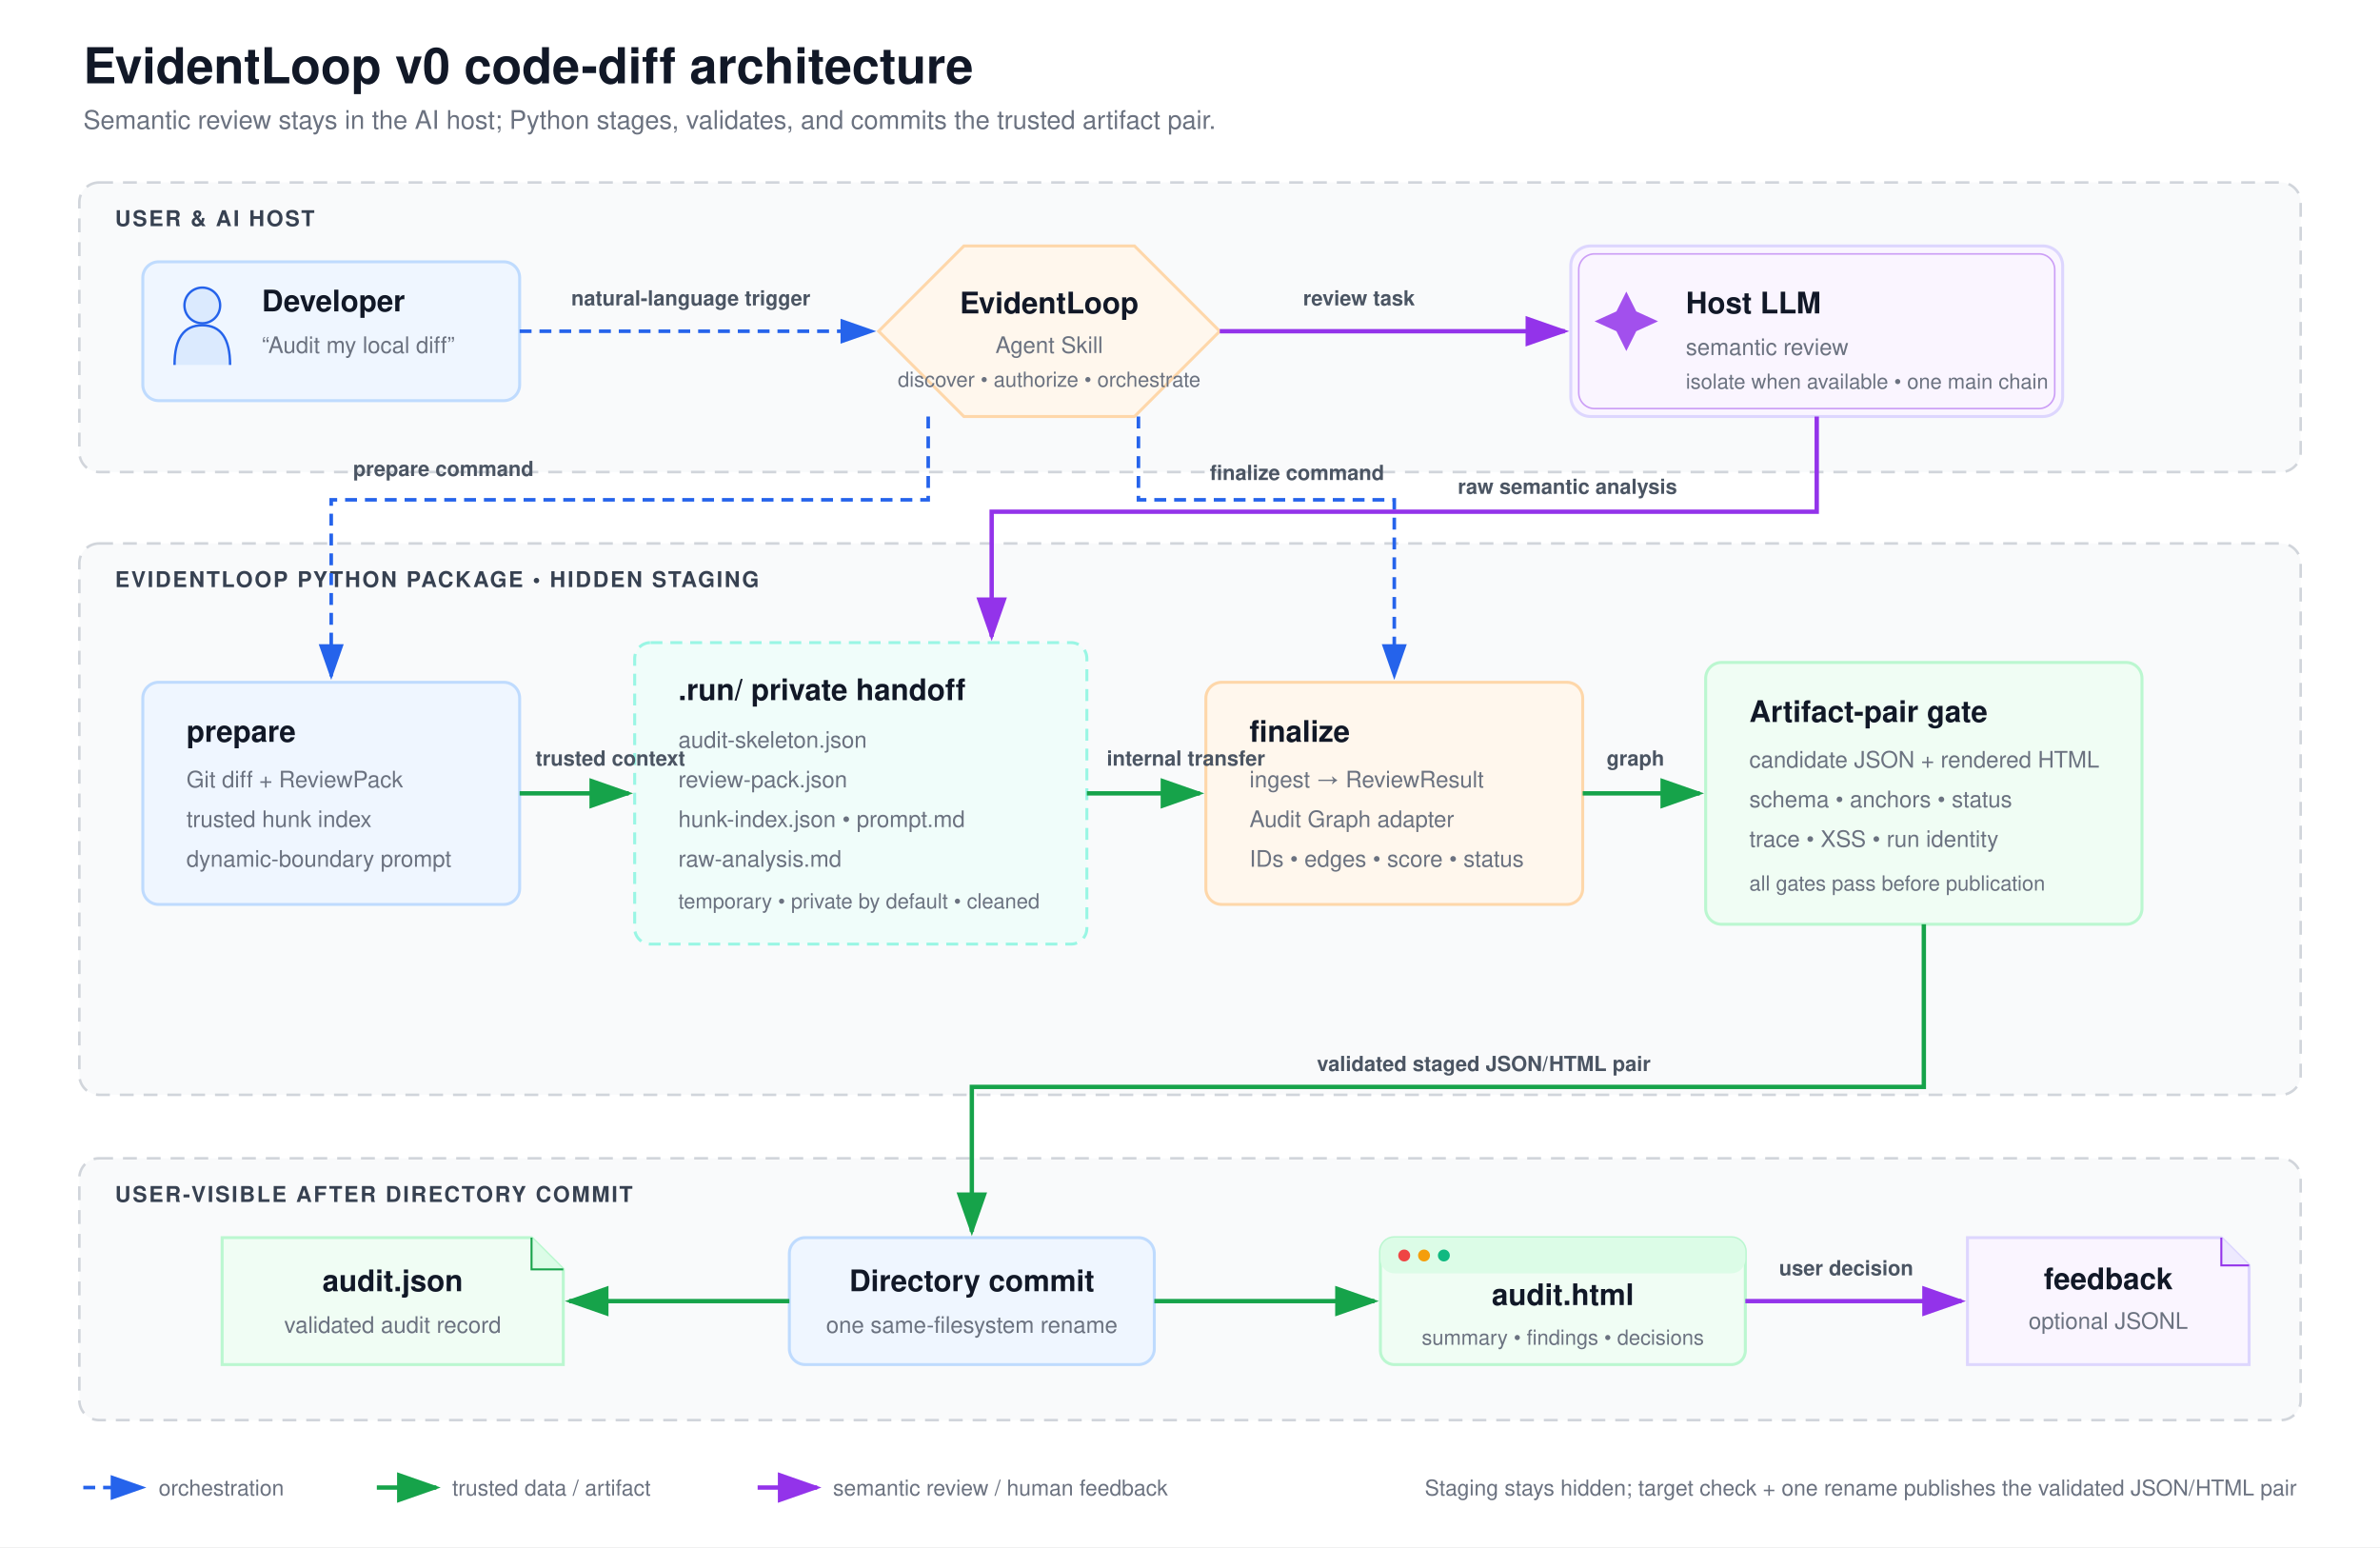
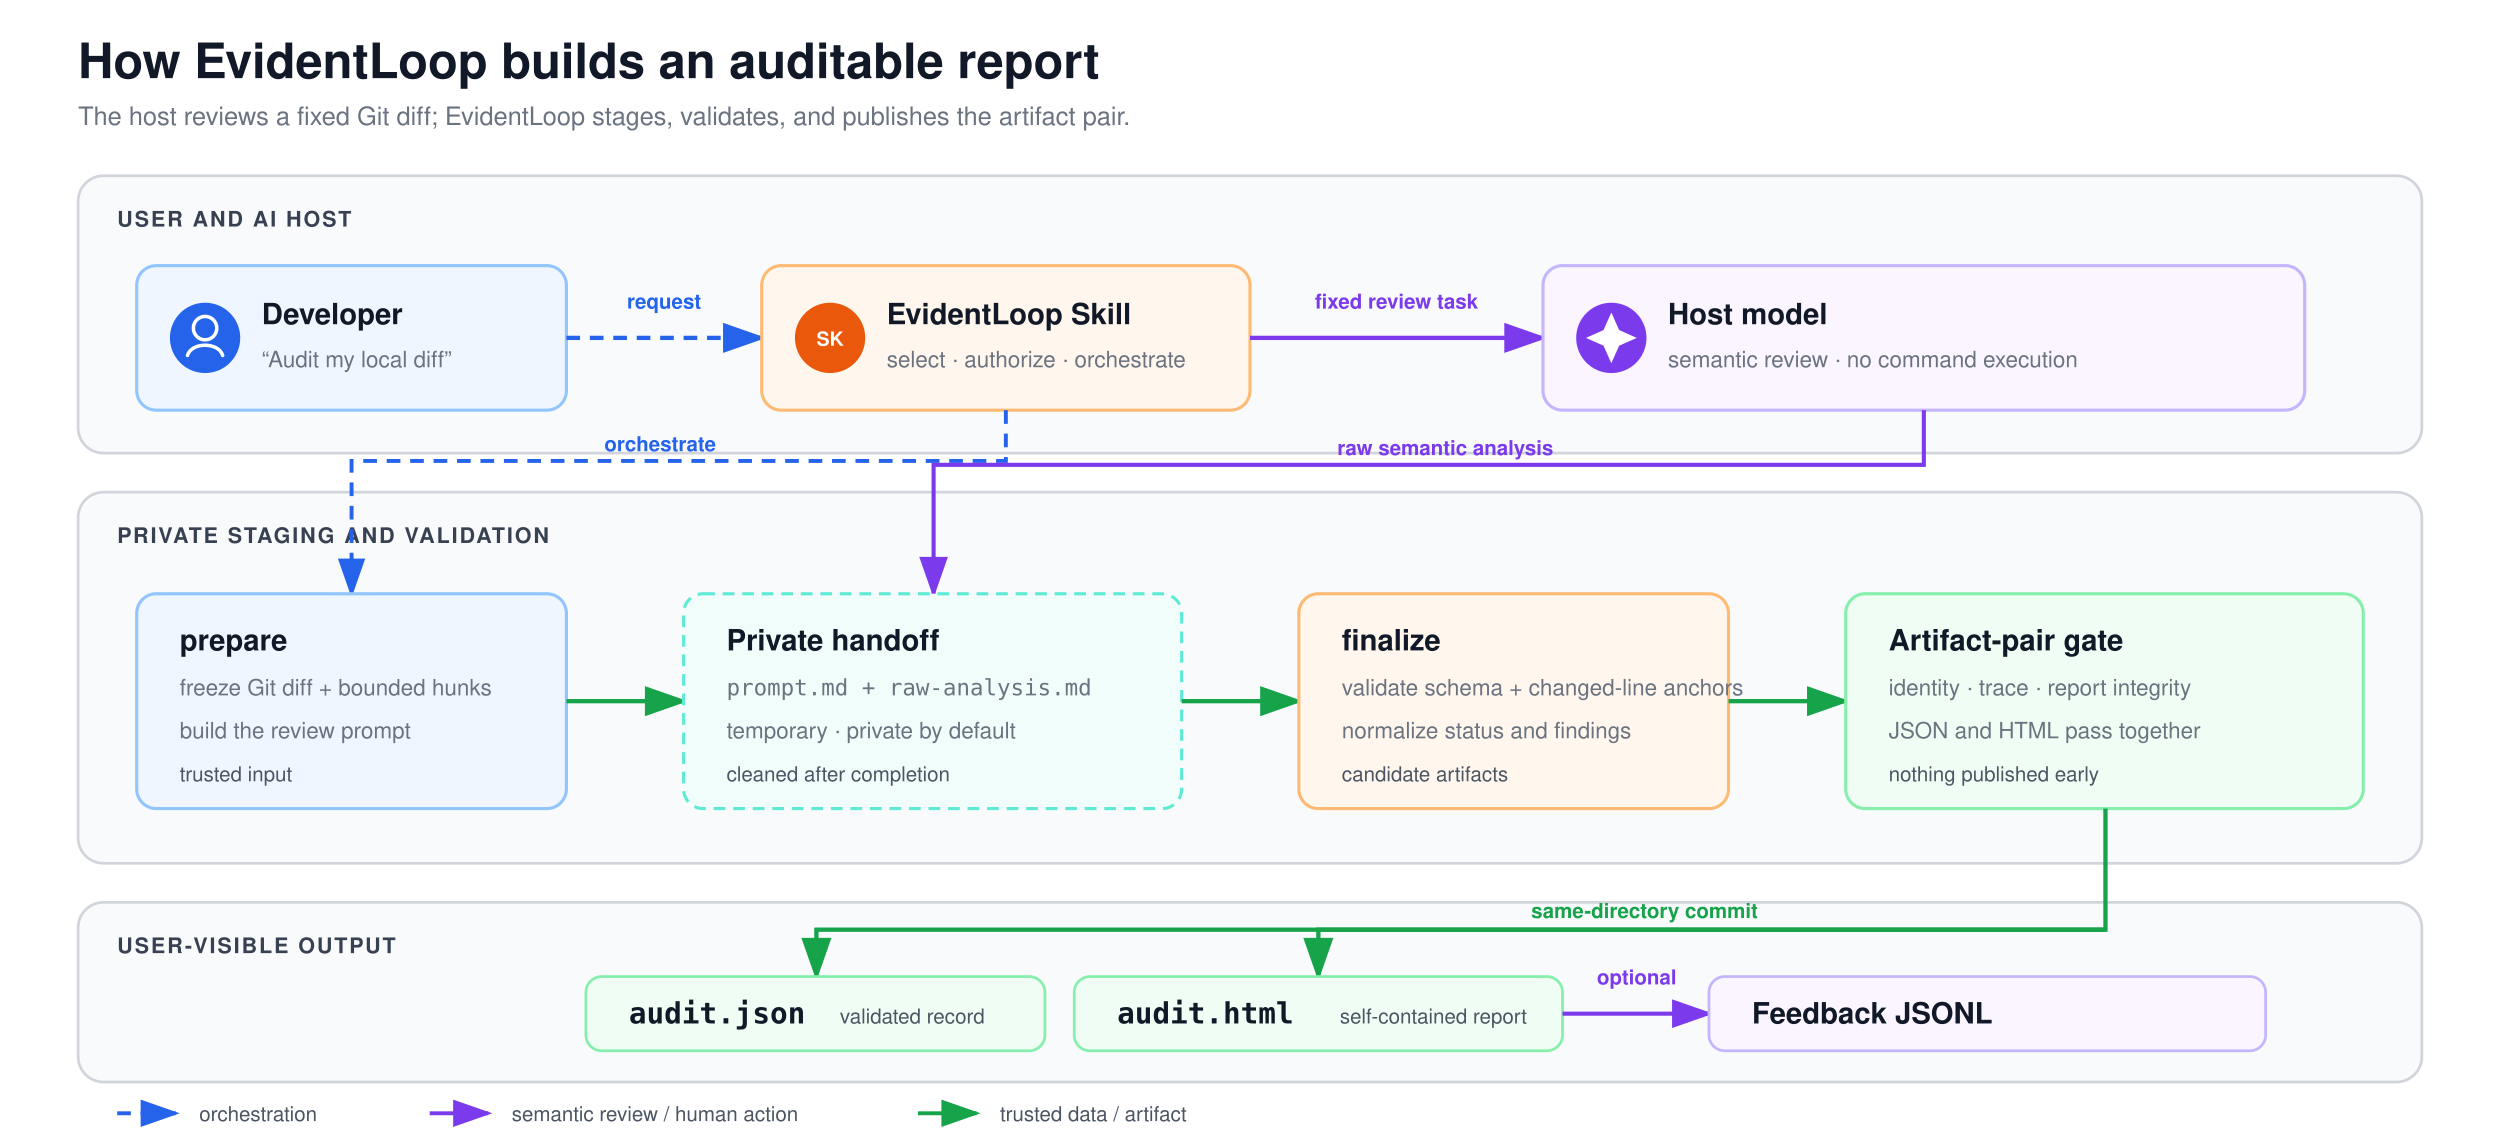
- <svg xmlns="http://www.w3.org/2000/svg" viewBox="0 0 1200 780" width="1200" height="780" role="img" aria-labelledby="title desc">
+ <svg xmlns="http://www.w3.org/2000/svg" viewBox="0 0 1280 580" width="1280" height="580" role="img" aria-labelledby="title desc">
  <style>
-     text { font-family: "Helvetica Neue", Helvetica, Arial, "PingFang SC", "Microsoft YaHei", sans-serif; fill: #111827; }
-     .title { font-size: 25px; font-weight: 700; }
-     .subtitle { font-size: 13px; fill: #6b7280; }
-     .lane-title { font-size: 11px; font-weight: 700; fill: #374151; letter-spacing: 0.08em; }
-     .node-title { font-size: 15px; font-weight: 700; }
-     .node-sub { font-size: 11.5px; fill: #6b7280; }
-     .micro { font-size: 10.5px; fill: #6b7280; }
-     .edge-label { font-size: 10.5px; font-weight: 600; fill: #4b5563; }
-     .legend { font-size: 11px; fill: #6b7280; }
-     .lane { fill: #f9fafb; stroke: #d1d5db; stroke-width: 1.3; stroke-dasharray: 7 5; }
-     .node { fill: #ffffff; stroke: #d1d5db; stroke-width: 1.5; }
-     .blue { fill: #eff6ff; stroke: #bfdbfe; }
-     .orange { fill: #fff7ed; stroke: #fed7aa; }
-     .green { fill: #f0fdf4; stroke: #bbf7d0; }
-     .purple { fill: #faf5ff; stroke: #ddd6fe; }
-     .teal { fill: #f0fdfa; stroke: #99f6e4; }
-     .control { fill: none; stroke: #2563eb; stroke-width: 1.8; stroke-dasharray: 6 4; marker-end: url(#arrow-blue); }
-     .data { fill: none; stroke: #16a34a; stroke-width: 2.2; marker-end: url(#arrow-green); }
-     .semantic { fill: none; stroke: #9333ea; stroke-width: 2.2; marker-end: url(#arrow-purple); }
+     text { font-family: 'Helvetica Neue', Helvetica, Arial, 'PingFang SC', 'Microsoft YaHei', sans-serif; }
+     .title { fill: #111827; font-size: 25px; font-weight: 700; }
+     .subtitle { fill: #6b7280; font-size: 13px; }
+     .lane-title { fill: #374151; font-size: 11px; font-weight: 700; letter-spacing: 0.09em; }
+     .node-title { fill: #111827; font-size: 15px; font-weight: 700; }
+     .node-sub { fill: #6b7280; font-size: 11.5px; }
+     .small { fill: #4b5563; font-size: 10.5px; }
+     .arrow-label { font-size: 10.5px; font-weight: 700; }
+     .mono { font-family: ui-monospace, SFMono-Regular, Menlo, Consolas, monospace; }
  </style>
  <defs>
-     <marker id="arrow-blue" markerWidth="10" markerHeight="7" refX="9" refY="3.5" orient="auto">
-       <polygon points="0 0,10 3.5,0 7" fill="#2563eb" />
+     <marker id="blue-arrow" markerWidth="10" markerHeight="7" refX="9" refY="3.5" orient="auto">
+       <polygon points="0 0, 10 3.5, 0 7" fill="#2563eb" />
    </marker>
-     <marker id="arrow-green" markerWidth="10" markerHeight="7" refX="9" refY="3.5" orient="auto">
-       <polygon points="0 0,10 3.5,0 7" fill="#16a34a" />
+     <marker id="purple-arrow" markerWidth="10" markerHeight="7" refX="9" refY="3.5" orient="auto">
+       <polygon points="0 0, 10 3.5, 0 7" fill="#7c3aed" />
    </marker>
-     <marker id="arrow-purple" markerWidth="10" markerHeight="7" refX="9" refY="3.5" orient="auto">
-       <polygon points="0 0,10 3.5,0 7" fill="#9333ea" />
+     <marker id="green-arrow" markerWidth="10" markerHeight="7" refX="9" refY="3.5" orient="auto">
+       <polygon points="0 0, 10 3.5, 0 7" fill="#16a34a" />
    </marker>
  </defs>
-   <rect width="1200" height="780" fill="#ffffff" />
-   <text x="42" y="42" class="title">EvidentLoop v0 code-diff architecture</text>
-   <text x="42" y="65" class="subtitle">Semantic review stays in the AI host; Python stages, validates, and commits the trusted artifact pair.</text>
-   <rect x="40" y="92" width="1120" height="146" rx="10" class="lane" />
-   <text x="58" y="114" class="lane-title">USER &amp; AI HOST</text>
-   <rect x="72" y="132" width="190" height="70" rx="8" class="node blue" />
-   <circle cx="102" cy="154" r="9" fill="#dbeafe" stroke="#2563eb" stroke-width="1.2" />
-   <path d="M88 184 Q88 164 102 164 Q116 164 116 184" fill="#dbeafe" stroke="#2563eb" stroke-width="1.2" />
-   <text x="132" y="157" class="node-title">Developer</text>
-   <text x="132" y="178" class="node-sub">“Audit my local diff”</text>
-   <polygon points="486,124 572,124 615,167 572,210 486,210 443,167" class="orange" stroke-width="1.5" />
-   <text x="529" y="158" text-anchor="middle" class="node-title">EvidentLoop</text>
-   <text x="529" y="178" text-anchor="middle" class="node-sub">Agent Skill</text>
-   <text x="529" y="195" text-anchor="middle" class="micro">discover • authorize • orchestrate</text>
-   <rect x="792" y="124" width="248" height="86" rx="10" class="node purple" stroke-width="2.4" />
-   <rect x="796" y="128" width="240" height="78" rx="8" fill="none" stroke="#9333ea" stroke-width="0.8" opacity="0.45" />
-   <path d="M820 147 L825 157 L836 162 L825 167 L820 177 L815 167 L804 162 L815 157 Z" fill="#9333ea" opacity="0.85" />
-   <text x="850" y="158" class="node-title">Host LLM</text>
-   <text x="850" y="179" class="node-sub">semantic review</text>
-   <text x="850" y="196" class="micro">isolate when available • one main chain</text>
-   <path d="M262 167 H440" class="control" />
-   <text x="288" y="154" class="edge-label">natural-language trigger</text>
-   <path d="M615 167 H789" class="semantic" />
-   <text x="657" y="154" class="edge-label">review task</text>
-   <rect x="40" y="274" width="1120" height="278" rx="10" class="lane" />
-   <text x="58" y="296" class="lane-title">EVIDENTLOOP PYTHON PACKAGE • HIDDEN STAGING</text>
-   <rect x="72" y="344" width="190" height="112" rx="8" class="node blue" />
-   <text x="94" y="374" class="node-title">prepare</text>
-   <text x="94" y="397" class="node-sub">Git diff + ReviewPack</text>
-   <text x="94" y="417" class="node-sub">trusted hunk index</text>
-   <text x="94" y="437" class="node-sub">dynamic-boundary prompt</text>
-   <rect x="320" y="324" width="228" height="152" rx="8" class="teal" stroke-width="1.5" stroke-dasharray="6 4" />
-   <text x="342" y="353" class="node-title">.run/ private handoff</text>
-   <text x="342" y="377" class="node-sub">audit-skeleton.json</text>
-   <text x="342" y="397" class="node-sub">review-pack.json</text>
-   <text x="342" y="417" class="node-sub">hunk-index.json • prompt.md</text>
-   <text x="342" y="437" class="node-sub">raw-analysis.md</text>
-   <text x="342" y="458" class="micro">temporary • private by default • cleaned</text>
-   <rect x="608" y="344" width="190" height="112" rx="8" class="node orange" />
-   <text x="630" y="374" class="node-title">finalize</text>
-   <text x="630" y="397" class="node-sub">ingest → ReviewResult</text>
-   <text x="630" y="417" class="node-sub">Audit Graph adapter</text>
-   <text x="630" y="437" class="node-sub">IDs • edges • score • status</text>
-   <rect x="860" y="334" width="220" height="132" rx="8" class="node green" />
-   <text x="882" y="364" class="node-title">Artifact-pair gate</text>
-   <text x="882" y="387" class="node-sub">candidate JSON + rendered HTML</text>
-   <text x="882" y="407" class="node-sub">schema • anchors • status</text>
-   <text x="882" y="427" class="node-sub">trace • XSS • run identity</text>
-   <text x="882" y="449" class="micro">all gates pass before publication</text>
-   <path d="M468 210 V252 H167 V341" class="control" />
-   <text x="178" y="240" class="edge-label">prepare command</text>
-   <path d="M574 210 V252 H703 V341" class="control" />
-   <text x="610" y="242" class="edge-label">finalize command</text>
-   <path d="M916 210 V258 H500 V321" class="semantic" />
-   <text x="735" y="249" class="edge-label">raw semantic analysis</text>
-   <path d="M262 400 H317" class="data" />
-   <text x="270" y="386" class="edge-label">trusted context</text>
-   <path d="M548 400 H605" class="data" />
-   <text x="558" y="386" class="edge-label">internal transfer</text>
-   <path d="M798 400 H857" class="data" />
-   <text x="810" y="386" class="edge-label">graph</text>
-   <rect x="40" y="584" width="1120" height="132" rx="10" class="lane" />
-   <text x="58" y="606" class="lane-title">USER-VISIBLE AFTER DIRECTORY COMMIT</text>
-   <path d="M112 624 L268 624 L284 640 L284 688 L112 688 Z" class="green" stroke-width="1.5" />
-   <path d="M268 624 V640 H284" fill="#dcfce7" stroke="#16a34a" stroke-width="1" />
-   <text x="198" y="651" text-anchor="middle" class="node-title">audit.json</text>
-   <text x="198" y="672" text-anchor="middle" class="node-sub">validated audit record</text>
-   <rect x="398" y="624" width="184" height="64" rx="8" class="node blue" />
-   <text x="490" y="651" text-anchor="middle" class="node-title">Directory commit</text>
-   <text x="490" y="672" text-anchor="middle" class="node-sub">one same-filesystem rename</text>
-   <rect x="696" y="624" width="184" height="64" rx="7" class="node green" />
-   <rect x="696" y="624" width="184" height="18" rx="7" fill="#dcfce7" stroke="none" />
-   <circle cx="708" cy="633" r="3" fill="#ef4444" />
-   <circle cx="718" cy="633" r="3" fill="#f59e0b" />
-   <circle cx="728" cy="633" r="3" fill="#10b981" />
-   <text x="788" y="658" text-anchor="middle" class="node-title">audit.html</text>
-   <text x="788" y="678" text-anchor="middle" class="micro">summary • findings • decisions</text>
-   <path d="M992 624 L1120 624 L1134 638 L1134 688 L992 688 Z" class="purple" stroke-width="1.5" />
-   <path d="M1120 624 V638 H1134" fill="#ede9fe" stroke="#9333ea" stroke-width="1" />
-   <text x="1063" y="650" text-anchor="middle" class="node-title">feedback</text>
-   <text x="1063" y="670" text-anchor="middle" class="node-sub">optional JSONL</text>
-   <path d="M970 466 V548 H490 V621" class="data" />
-   <text x="664" y="540" class="edge-label">validated staged JSON/HTML pair</text>
-   <path d="M398 656 H287" class="data" />
-   <path d="M582 656 H693" class="data" />
-   <path d="M880 656 H989" class="semantic" />
-   <text x="897" y="643" class="edge-label">user decision</text>
-   <line x1="42" y1="750" x2="72" y2="750" class="control" />
-   <text x="80" y="754" class="legend">orchestration</text>
-   <line x1="190" y1="750" x2="220" y2="750" class="data" />
-   <text x="228" y="754" class="legend">trusted data / artifact</text>
-   <line x1="382" y1="750" x2="412" y2="750" class="semantic" />
-   <text x="420" y="754" class="legend">semantic review / human feedback</text>
-   <text x="1158" y="754" text-anchor="end" class="legend">Staging stays hidden; target check + one rename publishes the validated JSON/HTML pair</text>
+   <rect width="1280" height="580" fill="#ffffff" />
+   <text x="40" y="40" class="title">How EvidentLoop builds an auditable report</text>
+   <text x="40" y="64" class="subtitle">The host reviews a fixed Git diff; EvidentLoop stages, validates, and publishes the artifact pair.</text>
+   <rect x="40" y="90" width="1200" height="142" rx="13" fill="#f8fafc" stroke="#d1d5db" stroke-width="1.4" />
+   <text x="60" y="116" class="lane-title">USER AND AI HOST</text>
+   <g>
+     <rect x="70" y="136" width="220" height="74" rx="10" fill="#eff6ff" stroke="#93c5fd" stroke-width="1.6" />
+     <circle cx="105" cy="173" r="18" fill="#2563eb" />
+     <circle cx="105" cy="168" r="6" fill="none" stroke="#ffffff" stroke-width="1.8" />
+     <path d="M 96 182 C 98 175, 112 175, 114 182" fill="none" stroke="#ffffff" stroke-width="1.8" stroke-linecap="round" />
+     <text x="134" y="166" class="node-title">Developer</text>
+     <text x="134" y="188" class="node-sub">“Audit my local diff”</text>
+   </g>
+   <path d="M 290 173 L 390 173" fill="none" stroke="#2563eb" stroke-width="2.2" stroke-dasharray="7 5" marker-end="url(#blue-arrow)" />
+   <text x="340" y="158" text-anchor="middle" class="arrow-label" fill="#2563eb">request</text>
+   <g>
+     <rect x="390" y="136" width="250" height="74" rx="10" fill="#fff7ed" stroke="#fdba74" stroke-width="1.6" />
+     <circle cx="425" cy="173" r="18" fill="#ea580c" />
+     <text x="425" y="177" text-anchor="middle" fill="#ffffff" font-size="10" font-weight="700">SK</text>
+     <text x="454" y="166" class="node-title">EvidentLoop Skill</text>
+     <text x="454" y="188" class="node-sub">select · authorize · orchestrate</text>
+   </g>
+   <path d="M 640 173 L 790 173" fill="none" stroke="#7c3aed" stroke-width="2.2" marker-end="url(#purple-arrow)" />
+   <text x="715" y="158" text-anchor="middle" class="arrow-label" fill="#7c3aed">fixed review task</text>
+   <g>
+     <rect x="790" y="136" width="390" height="74" rx="10" fill="#faf5ff" stroke="#c4b5fd" stroke-width="1.6" />
+     <circle cx="825" cy="173" r="18" fill="#7c3aed" />
+     <path d="M 825 160 L 829 169 L 838 173 L 829 177 L 825 186 L 821 177 L 812 173 L 821 169 Z" fill="#ffffff" />
+     <text x="854" y="166" class="node-title">Host model</text>
+     <text x="854" y="188" class="node-sub">semantic review · no command execution</text>
+   </g>
+   <rect x="40" y="252" width="1200" height="190" rx="13" fill="#f8fafc" stroke="#d1d5db" stroke-width="1.4" />
+   <text x="60" y="278" class="lane-title">PRIVATE STAGING AND VALIDATION</text>
+   <path d="M 515 210 L 515 236 L 180 236 L 180 304" fill="none" stroke="#2563eb" stroke-width="2" stroke-dasharray="7 5" marker-end="url(#blue-arrow)" />
+   <text x="338" y="231" text-anchor="middle" class="arrow-label" fill="#2563eb">orchestrate</text>
+   <path d="M 985 210 L 985 238 L 478 238 L 478 304" fill="none" stroke="#7c3aed" stroke-width="2.1" marker-end="url(#purple-arrow)" />
+   <text x="740" y="233" text-anchor="middle" class="arrow-label" fill="#7c3aed">raw semantic analysis</text>
+   <g>
+     <rect x="70" y="304" width="220" height="110" rx="10" fill="#eff6ff" stroke="#93c5fd" stroke-width="1.6" />
+     <text x="92" y="333" class="node-title">prepare</text>
+     <text x="92" y="356" class="node-sub">freeze Git diff + bounded hunks</text>
+     <text x="92" y="378" class="node-sub">build the review prompt</text>
+     <text x="92" y="400" class="small">trusted input</text>
+   </g>
+   <path d="M 290 359 L 350 359" fill="none" stroke="#16a34a" stroke-width="2.2" marker-end="url(#green-arrow)" />
+   <g>
+     <rect x="350" y="304" width="255" height="110" rx="10" fill="#f0fdfa" stroke="#5eead4" stroke-width="1.6" stroke-dasharray="6 4" />
+     <text x="372" y="333" class="node-title">Private handoff</text>
+     <text x="372" y="356" class="node-sub mono">prompt.md + raw-analysis.md</text>
+     <text x="372" y="378" class="node-sub">temporary · private by default</text>
+     <text x="372" y="400" class="small">cleaned after completion</text>
+   </g>
+   <path d="M 605 359 L 665 359" fill="none" stroke="#16a34a" stroke-width="2.2" marker-end="url(#green-arrow)" />
+   <g>
+     <rect x="665" y="304" width="220" height="110" rx="10" fill="#fff7ed" stroke="#fdba74" stroke-width="1.6" />
+     <text x="687" y="333" class="node-title">finalize</text>
+     <text x="687" y="356" class="node-sub">validate schema + changed-line anchors</text>
+     <text x="687" y="378" class="node-sub">normalize status and findings</text>
+     <text x="687" y="400" class="small">candidate artifacts</text>
+   </g>
+   <path d="M 885 359 L 945 359" fill="none" stroke="#16a34a" stroke-width="2.2" marker-end="url(#green-arrow)" />
+   <g>
+     <rect x="945" y="304" width="265" height="110" rx="10" fill="#f0fdf4" stroke="#86efac" stroke-width="1.6" />
+     <text x="967" y="333" class="node-title">Artifact-pair gate</text>
+     <text x="967" y="356" class="node-sub">identity · trace · report integrity</text>
+     <text x="967" y="378" class="node-sub">JSON and HTML pass together</text>
+     <text x="967" y="400" class="small">nothing published early</text>
+   </g>
+   <rect x="40" y="462" width="1200" height="92" rx="13" fill="#f8fafc" stroke="#d1d5db" stroke-width="1.4" />
+   <text x="60" y="488" class="lane-title">USER-VISIBLE OUTPUT</text>
+   <path d="M 1078 414 L 1078 476 L 418 476 L 418 500" fill="none" stroke="#16a34a" stroke-width="2.2" marker-end="url(#green-arrow)" />
+   <path d="M 1078 476 L 675 476 L 675 500" fill="none" stroke="#16a34a" stroke-width="2.2" marker-end="url(#green-arrow)" />
+   <text x="842" y="470" text-anchor="middle" class="arrow-label" fill="#16a34a">same-directory commit</text>
+   <g>
+     <rect x="300" y="500" width="235" height="38" rx="8" fill="#f0fdf4" stroke="#86efac" stroke-width="1.4" />
+     <text x="322" y="524" class="node-title mono">audit.json</text>
+     <text x="430" y="524" class="small">validated record</text>
+   </g>
+   <g>
+     <rect x="550" y="500" width="250" height="38" rx="8" fill="#f0fdf4" stroke="#86efac" stroke-width="1.4" />
+     <text x="572" y="524" class="node-title mono">audit.html</text>
+     <text x="686" y="524" class="small">self-contained report</text>
+   </g>
+   <path d="M 800 519 L 875 519" fill="none" stroke="#7c3aed" stroke-width="2.1" marker-end="url(#purple-arrow)" />
+   <text x="838" y="504" text-anchor="middle" class="arrow-label" fill="#7c3aed">optional</text>
+   <g>
+     <rect x="875" y="500" width="285" height="38" rx="8" fill="#faf5ff" stroke="#c4b5fd" stroke-width="1.4" />
+     <text x="897" y="524" class="node-title">Feedback JSONL</text>
+   </g>
+   <line x1="60" y1="570" x2="90" y2="570" stroke="#2563eb" stroke-width="2" stroke-dasharray="7 5" marker-end="url(#blue-arrow)" />
+   <text x="102" y="574" class="small">orchestration</text>
+   <line x1="220" y1="570" x2="250" y2="570" stroke="#7c3aed" stroke-width="2" marker-end="url(#purple-arrow)" />
+   <text x="262" y="574" class="small">semantic review / human action</text>
+   <line x1="470" y1="570" x2="500" y2="570" stroke="#16a34a" stroke-width="2" marker-end="url(#green-arrow)" />
+   <text x="512" y="574" class="small">trusted data / artifact</text>
</svg>
